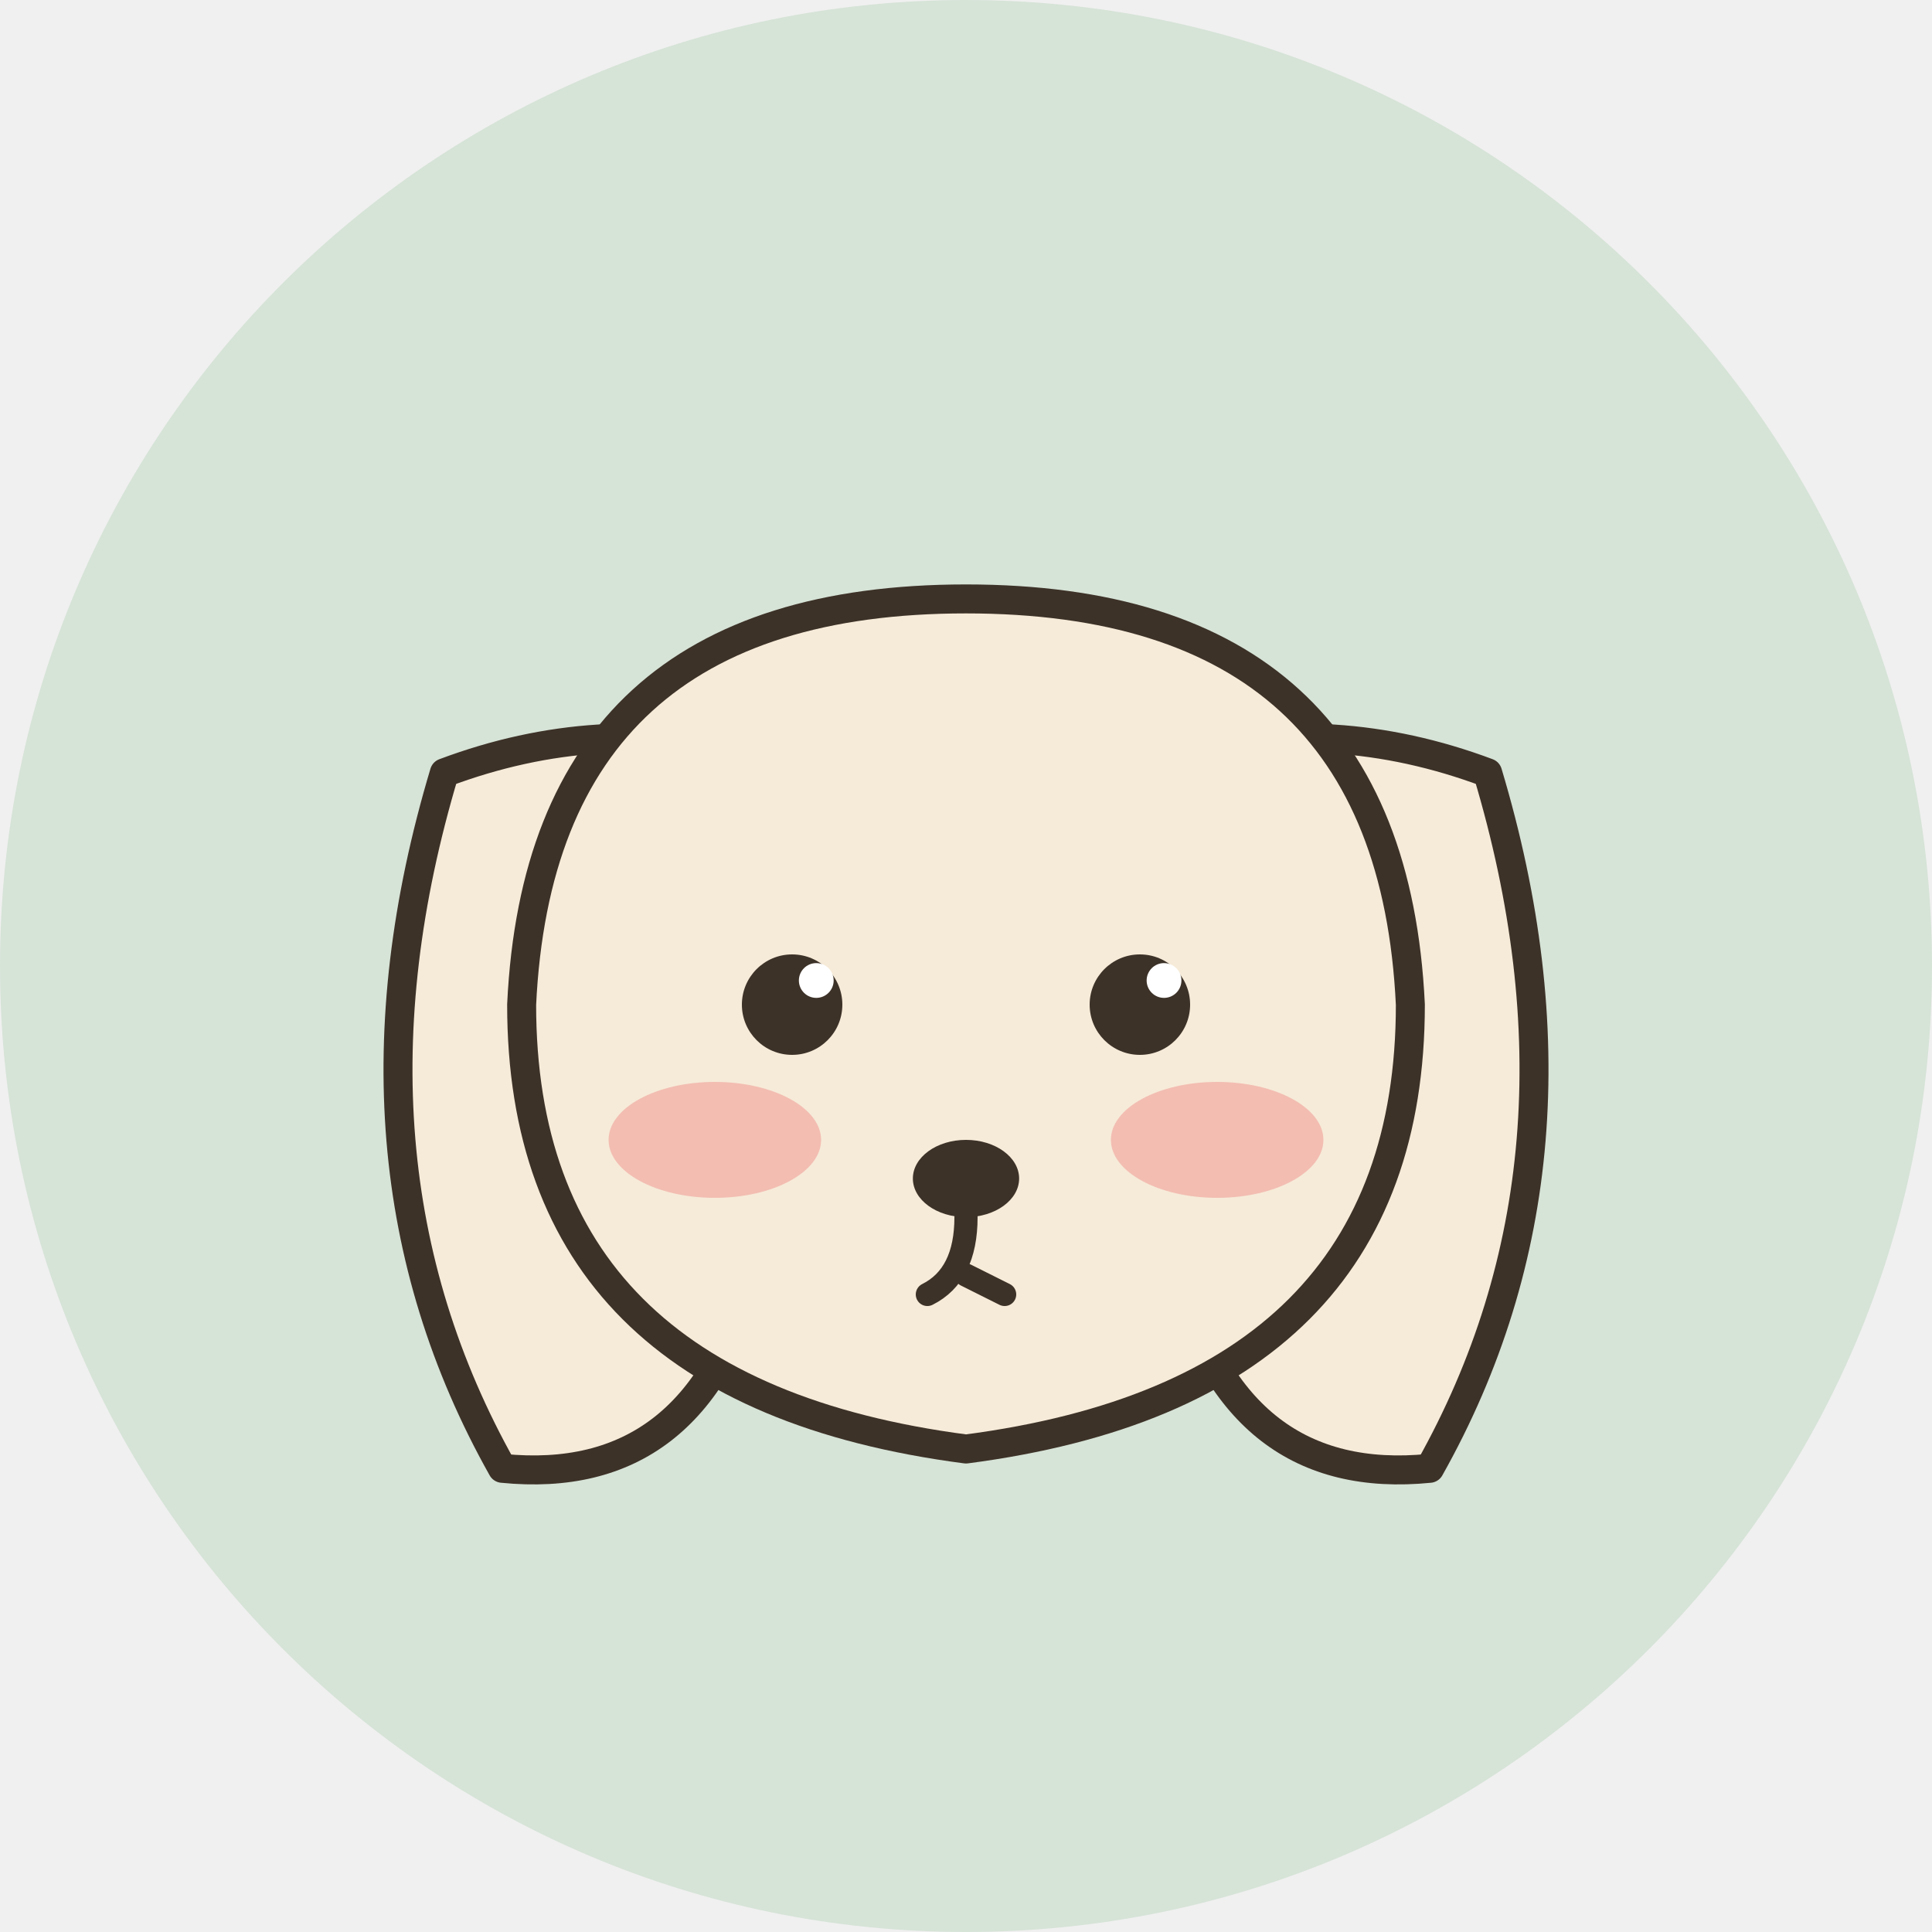
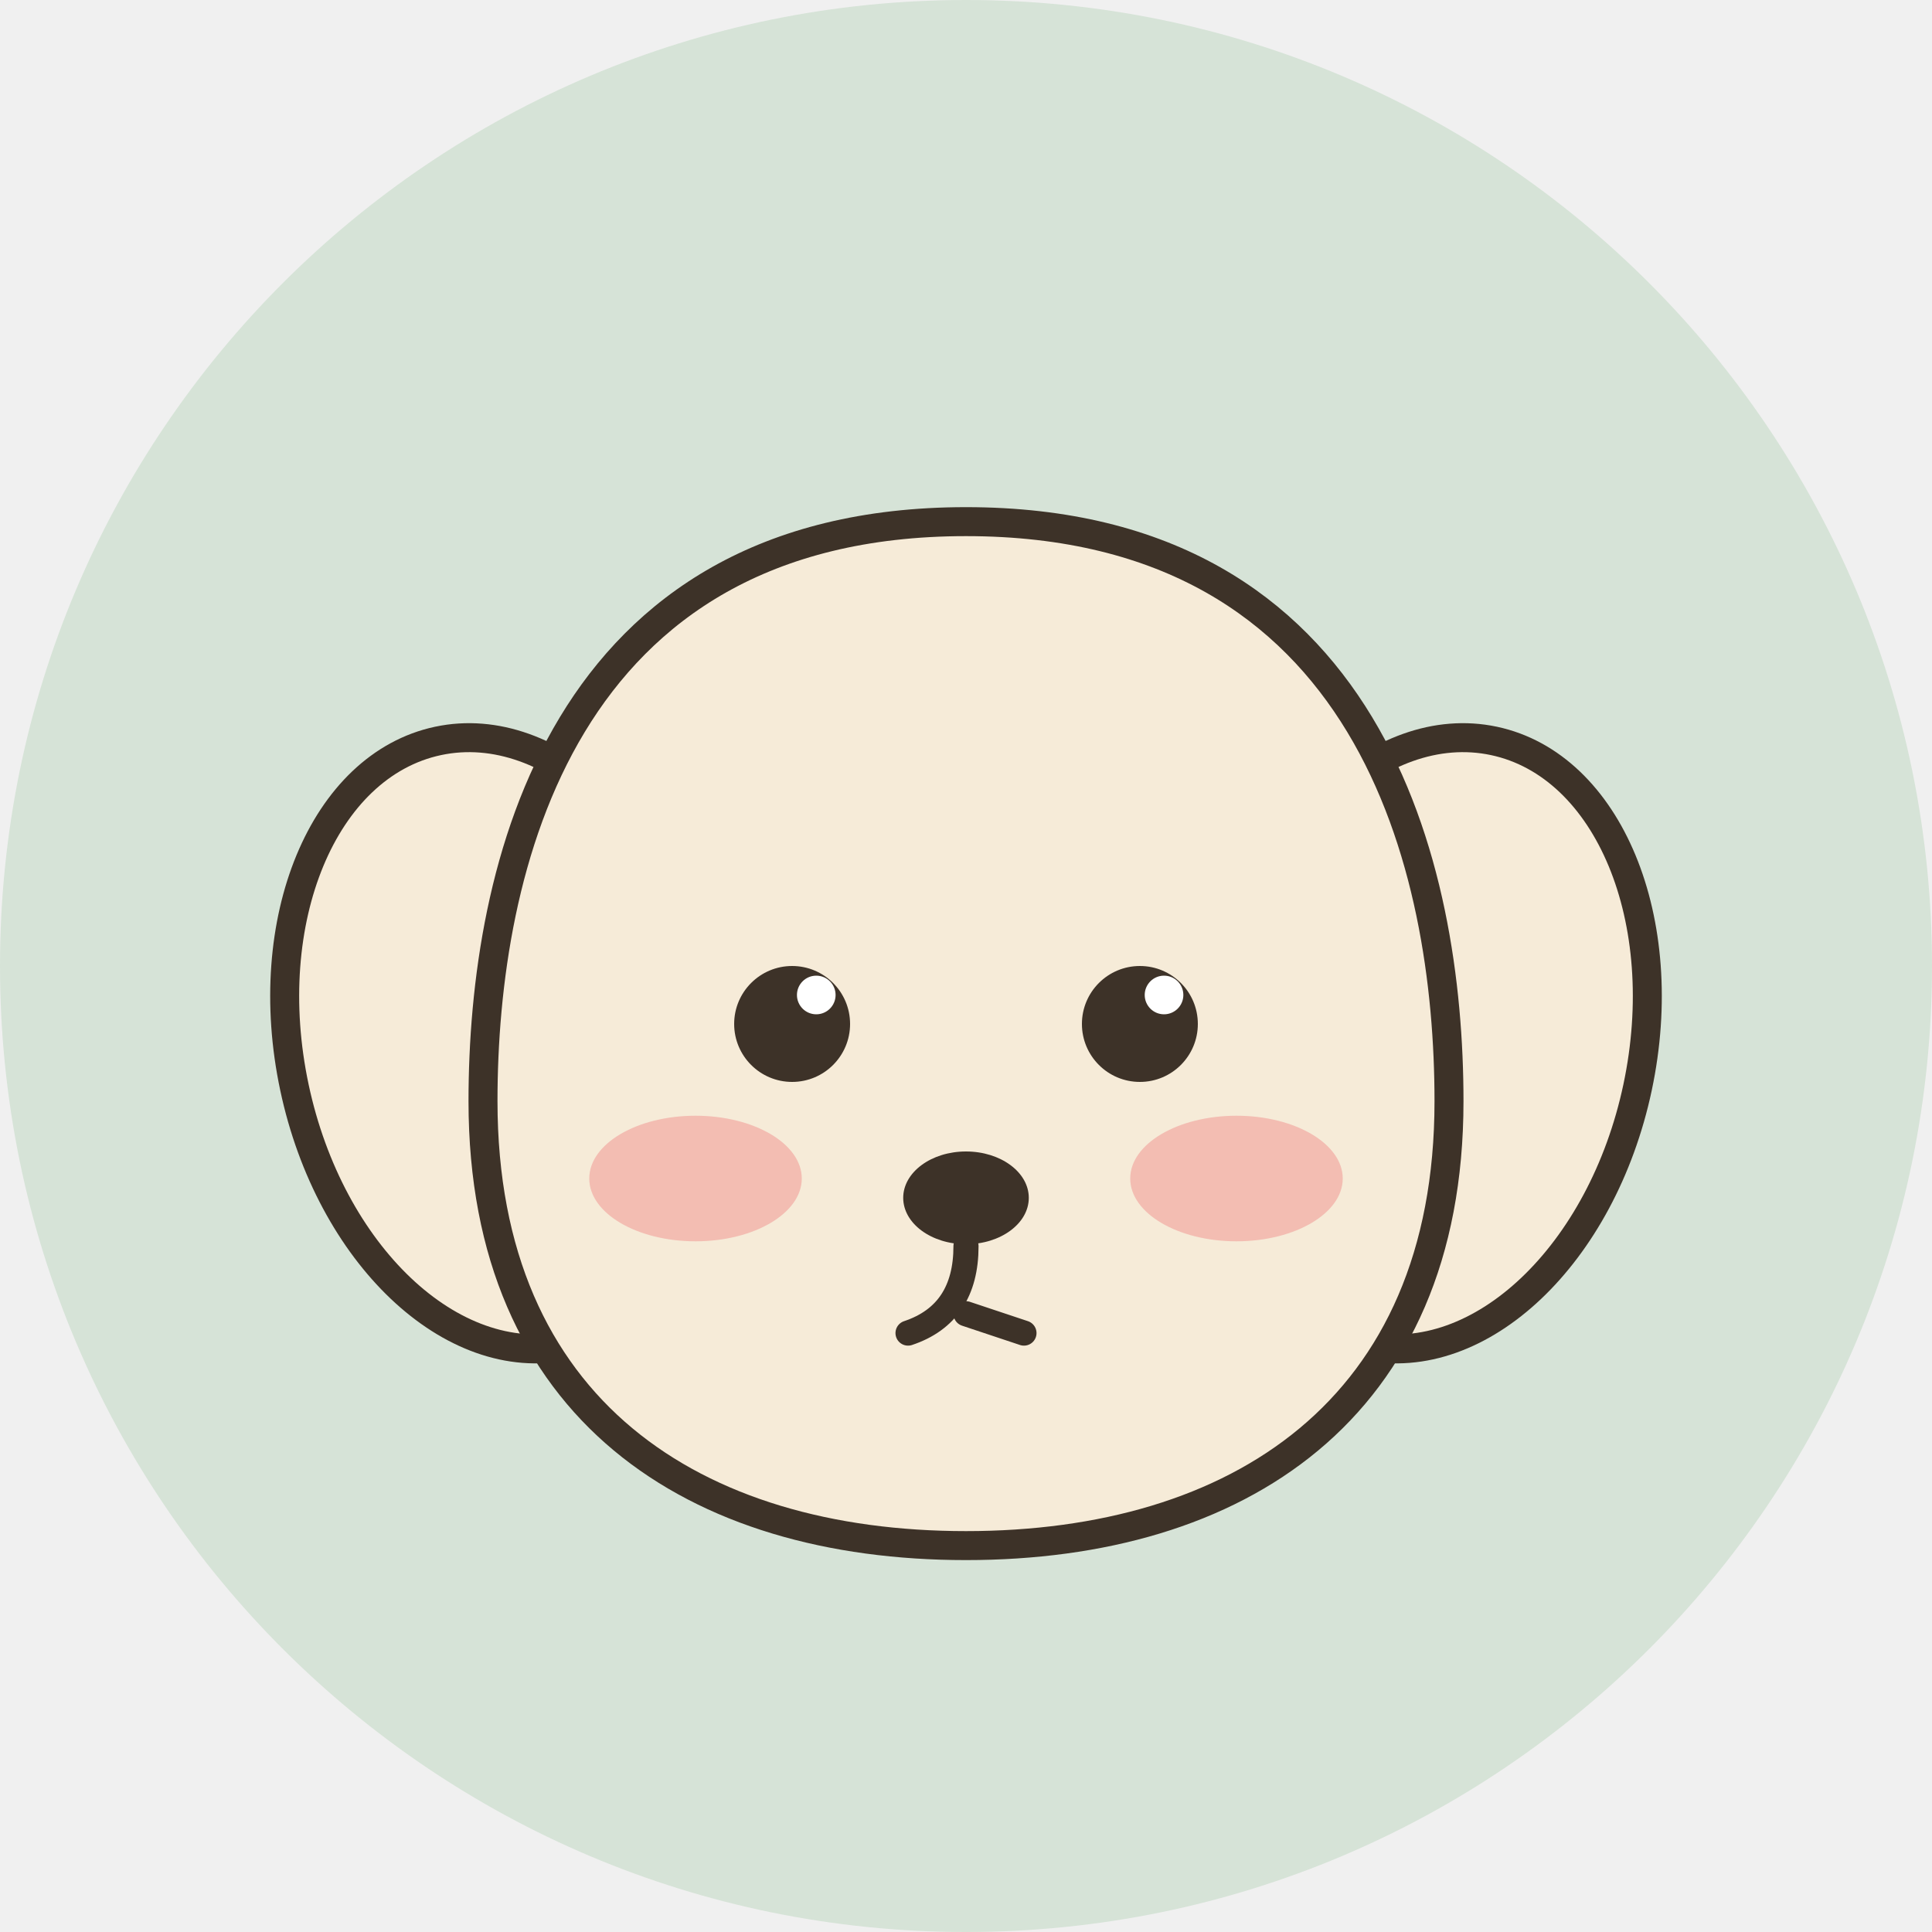
<svg xmlns="http://www.w3.org/2000/svg" viewBox="0 0 200 200" role="img" aria-label="Perro">
  <circle cx="100" cy="100" r="100" fill="#D6E3D7" />
  <g stroke="#3D3228" stroke-width="3" stroke-linejoin="round" stroke-linecap="round" fill="#F6EBD8">
-     <path d="M46 80 Q34 120 52 152 Q72 154 78 132 Q70 104 78 78 Q62 74 46 80 Z" />
-     <path d="M154 80 Q166 120 148 152 Q128 154 122 132 Q130 104 122 78 Q138 74 154 80 Z" />
-     <path d="M100 62 Q56 62 54 104 Q54 144 100 150 Q146 144 146 104 Q144 62 100 62 Z" />
+     <ellipse cx="52" cy="108" rx="22" ry="32" transform="rotate(-12 52 108)" />
+     <ellipse cx="148" cy="108" rx="22" ry="32" transform="rotate(12 148 108)" />
+     <path d="M100 54 C58 54 50 90 50 114 C50 146 72 160 100 160 C128 160 150 146 150 114 C150 90 142 54 100 54 Z" />
  </g>
  <g fill="#F2B5AC" opacity="0.85">
-     <ellipse cx="74" cy="118" rx="11" ry="6" />
-     <ellipse cx="126" cy="118" rx="11" ry="6" />
+     <ellipse cx="72" cy="122" rx="11" ry="6.5" />
+     <ellipse cx="128" cy="122" rx="11" ry="6.5" />
  </g>
  <g fill="#3D3228">
-     <circle cx="82" cy="104" r="5.2" />
-     <circle cx="118" cy="104" r="5.2" />
+     <circle cx="82" cy="106" r="6" />
+     <circle cx="118" cy="106" r="6" />
  </g>
  <g fill="#FFFFFF">
-     <circle cx="84.5" cy="101.5" r="1.8" />
-     <circle cx="120.5" cy="101.5" r="1.8" />
+     <circle cx="84.5" cy="103" r="2" />
+     <circle cx="120.5" cy="103" r="2" />
  </g>
-   <ellipse cx="100" cy="122" rx="5.5" ry="4" fill="#3D3228" />
-   <path d="M100 126 Q100 132 96 134 M100 132 Q100 132 104 134" fill="none" stroke="#3D3228" stroke-width="2.4" stroke-linejoin="round" stroke-linecap="round" />
+   <ellipse cx="100" cy="124" rx="6.5" ry="4.8" fill="#3D3228" />
+   <path d="M100 129 Q100 136 94 138 M100 136 Q100 136 106 138" fill="none" stroke="#3D3228" stroke-width="2.6" stroke-linejoin="round" stroke-linecap="round" />
</svg>
